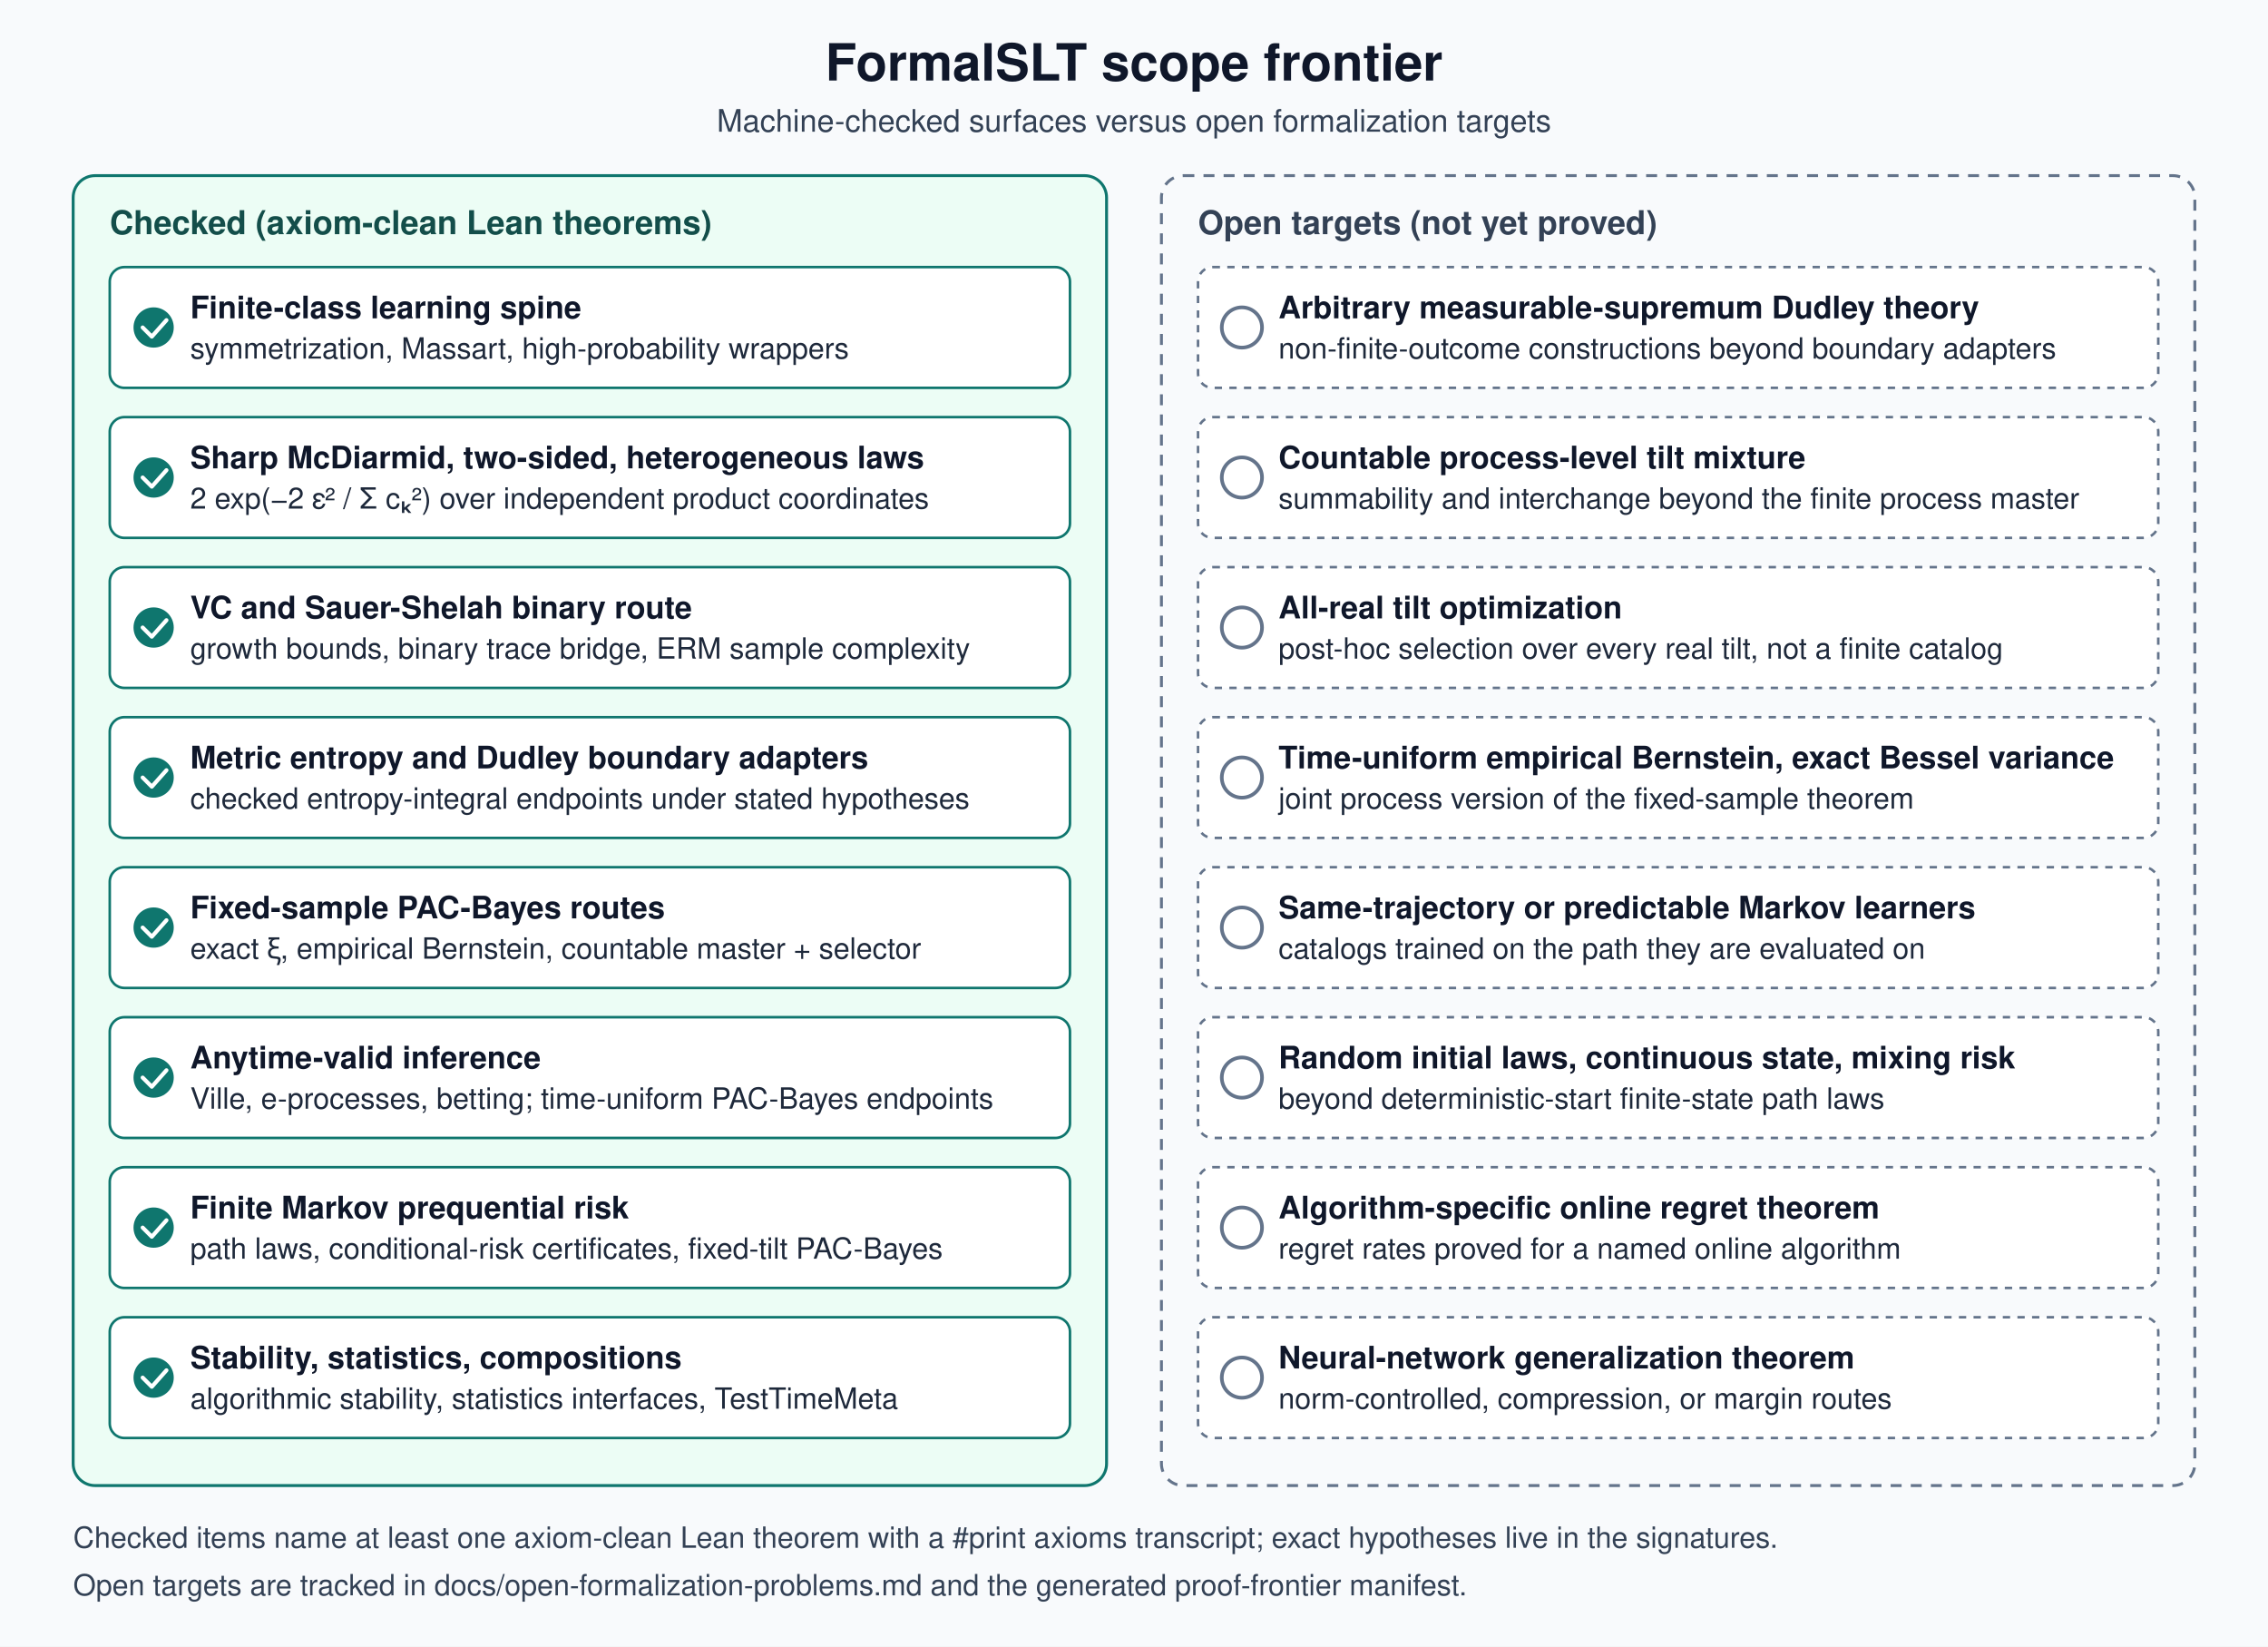
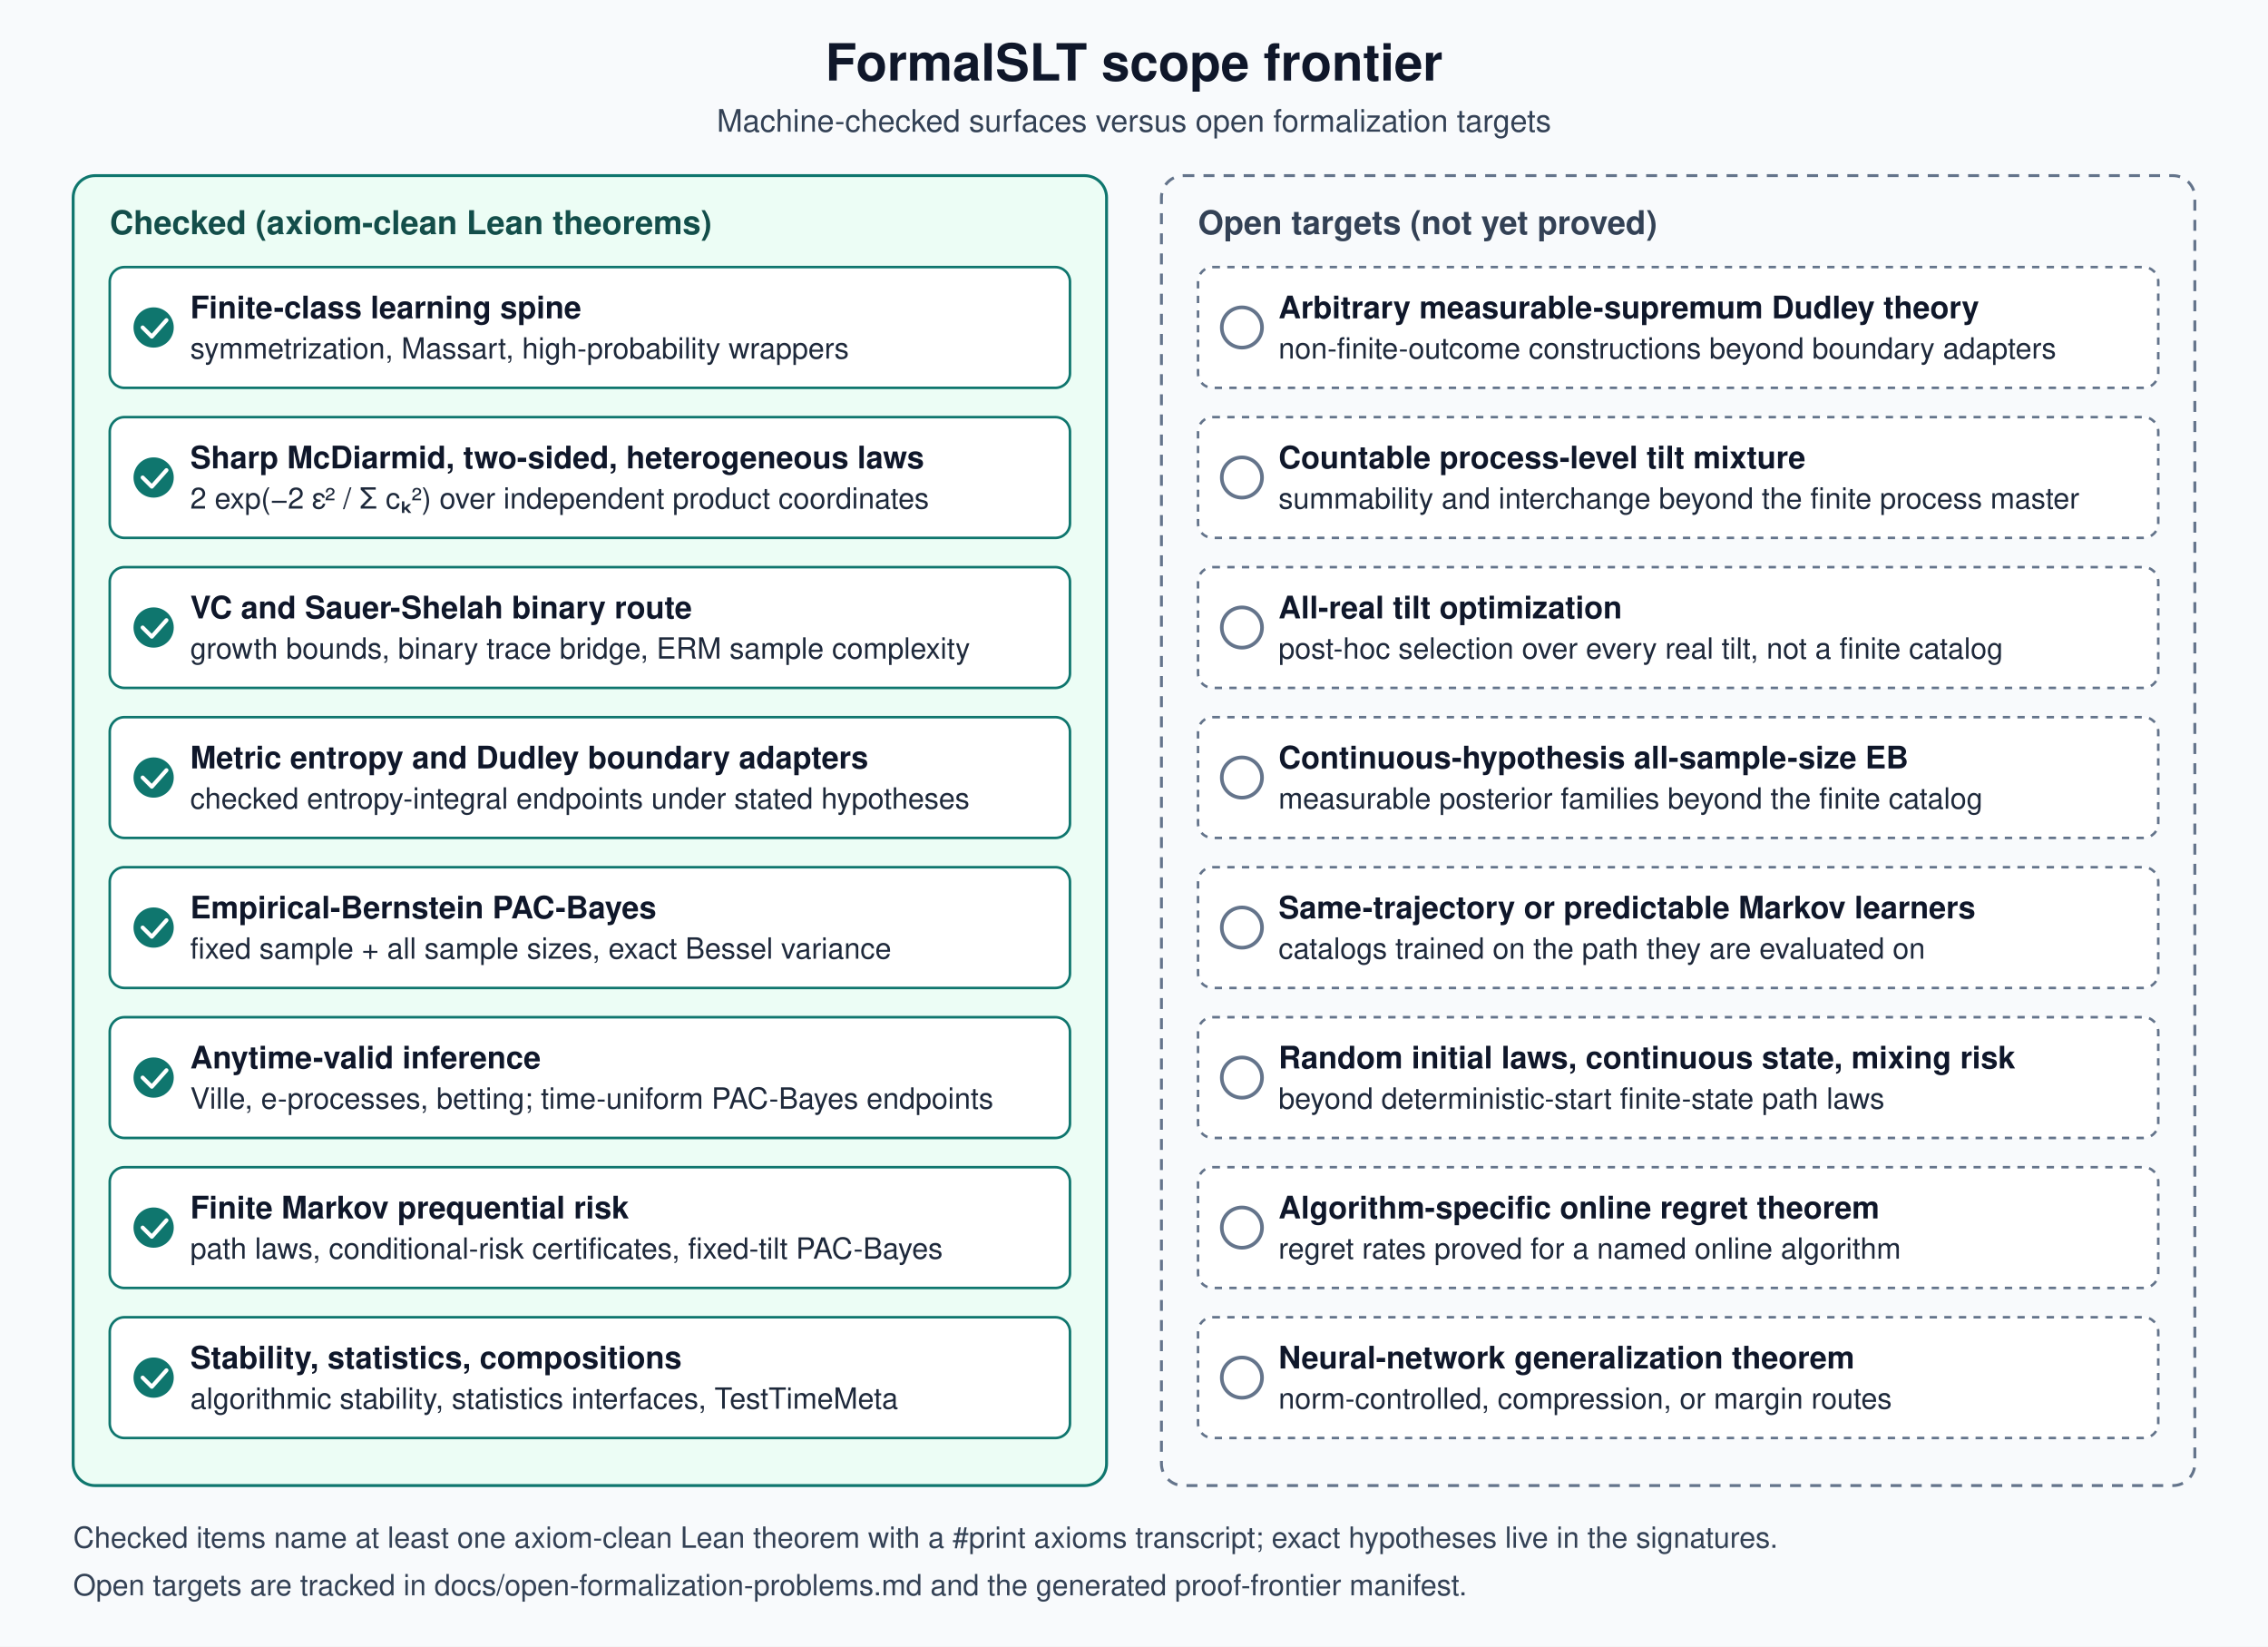
<svg xmlns="http://www.w3.org/2000/svg" width="1240" height="900" viewBox="0 0 1240 900" role="img" aria-labelledby="title desc">
  <defs>
    <style>
      text { font-family: ui-sans-serif, system-ui, -apple-system, BlinkMacSystemFont, "Segoe UI", Helvetica, Arial, sans-serif; }
      .bg { fill: #f8fafc; }
      .title-text { fill: #0f172a; font-size: 28px; font-weight: 700; }
      .subtitle { fill: #334155; font-size: 17px; }
      .col-in { fill: #ecfdf5; stroke: #0f766e; stroke-width: 1.6; }
      .col-out { fill: #f8fafc; stroke: #64748b; stroke-width: 1.6; stroke-dasharray: 6 5; }
      .col-title-in { fill: #134e4a; font-size: 18px; font-weight: 700; }
      .col-title-out { fill: #334155; font-size: 18px; font-weight: 700; }
      .item-in { fill: #ffffff; stroke: #0f766e; stroke-width: 1.4; }
      .item-out { fill: #ffffff; stroke: #64748b; stroke-width: 1.4; stroke-dasharray: 4 4; }
      .item-label { fill: #0f172a; font-size: 17px; font-weight: 700; }
      .item-sub { fill: #1e293b; font-size: 16px; }
      .badge-in { fill: #0f766e; }
      .footer { fill: #334155; font-size: 16px; }
    </style>
  </defs>
  <rect width="1240" height="900" class="bg" />
  <text x="620" y="44" text-anchor="middle" class="title-text">FormalSLT scope frontier</text>
  <text x="620" y="72" text-anchor="middle" class="subtitle">Machine-checked surfaces versus open formalization targets</text>
  <rect x="40" y="96" width="565" height="716" rx="12" class="col-in" />
  <text x="60" y="128" class="col-title-in">Checked (axiom-clean Lean theorems)</text>
  <rect x="60" y="146" width="525" height="66" rx="8" class="item-in" />
  <circle cx="84" cy="179" r="11" class="badge-in" />
  <path d="M78 179 L83 184 L91 175" stroke="#ffffff" stroke-width="2.2" fill="none" stroke-linecap="round" stroke-linejoin="round" />
  <text x="104" y="174" class="item-label">Finite-class learning spine</text>
  <text x="104" y="196" class="item-sub">symmetrization, Massart, high-probability wrappers</text>
  <rect x="60" y="228" width="525" height="66" rx="8" class="item-in" />
  <circle cx="84" cy="261" r="11" class="badge-in" />
  <path d="M78 261 L83 266 L91 257" stroke="#ffffff" stroke-width="2.2" fill="none" stroke-linecap="round" stroke-linejoin="round" />
  <text x="104" y="256" class="item-label">Sharp McDiarmid, two-sided, heterogeneous laws</text>
  <text x="104" y="278" class="item-sub">2 exp(−2 ε² / Σ cₖ²) over independent product coordinates</text>
  <rect x="60" y="310" width="525" height="66" rx="8" class="item-in" />
  <circle cx="84" cy="343" r="11" class="badge-in" />
  <path d="M78 343 L83 348 L91 339" stroke="#ffffff" stroke-width="2.2" fill="none" stroke-linecap="round" stroke-linejoin="round" />
  <text x="104" y="338" class="item-label">VC and Sauer-Shelah binary route</text>
  <text x="104" y="360" class="item-sub">growth bounds, binary trace bridge, ERM sample complexity</text>
  <rect x="60" y="392" width="525" height="66" rx="8" class="item-in" />
  <circle cx="84" cy="425" r="11" class="badge-in" />
  <path d="M78 425 L83 430 L91 421" stroke="#ffffff" stroke-width="2.2" fill="none" stroke-linecap="round" stroke-linejoin="round" />
  <text x="104" y="420" class="item-label">Metric entropy and Dudley boundary adapters</text>
  <text x="104" y="442" class="item-sub">checked entropy-integral endpoints under stated hypotheses</text>
  <rect x="60" y="474" width="525" height="66" rx="8" class="item-in" />
  <circle cx="84" cy="507" r="11" class="badge-in" />
  <path d="M78 507 L83 512 L91 503" stroke="#ffffff" stroke-width="2.2" fill="none" stroke-linecap="round" stroke-linejoin="round" />
-   <text x="104" y="502" class="item-label">Fixed-sample PAC-Bayes routes</text>
-   <text x="104" y="524" class="item-sub">exact ξ, empirical Bernstein, countable master + selector</text>
+   <text x="104" y="502" class="item-label">Empirical-Bernstein PAC-Bayes</text>
+   <text x="104" y="524" class="item-sub">fixed sample + all sample sizes, exact Bessel variance</text>
  <rect x="60" y="556" width="525" height="66" rx="8" class="item-in" />
  <circle cx="84" cy="589" r="11" class="badge-in" />
  <path d="M78 589 L83 594 L91 585" stroke="#ffffff" stroke-width="2.2" fill="none" stroke-linecap="round" stroke-linejoin="round" />
  <text x="104" y="584" class="item-label">Anytime-valid inference</text>
  <text x="104" y="606" class="item-sub">Ville, e-processes, betting; time-uniform PAC-Bayes endpoints</text>
  <rect x="60" y="638" width="525" height="66" rx="8" class="item-in" />
  <circle cx="84" cy="671" r="11" class="badge-in" />
  <path d="M78 671 L83 676 L91 667" stroke="#ffffff" stroke-width="2.2" fill="none" stroke-linecap="round" stroke-linejoin="round" />
  <text x="104" y="666" class="item-label">Finite Markov prequential risk</text>
  <text x="104" y="688" class="item-sub">path laws, conditional-risk certificates, fixed-tilt PAC-Bayes</text>
  <rect x="60" y="720" width="525" height="66" rx="8" class="item-in" />
  <circle cx="84" cy="753" r="11" class="badge-in" />
  <path d="M78 753 L83 758 L91 749" stroke="#ffffff" stroke-width="2.2" fill="none" stroke-linecap="round" stroke-linejoin="round" />
  <text x="104" y="748" class="item-label">Stability, statistics, compositions</text>
  <text x="104" y="770" class="item-sub">algorithmic stability, statistics interfaces, TestTimeMeta</text>
  <rect x="635" y="96" width="565" height="716" rx="12" class="col-out" />
  <text x="655" y="128" class="col-title-out">Open targets (not yet proved)</text>
  <rect x="655" y="146" width="525" height="66" rx="8" class="item-out" />
  <circle cx="679" cy="179" r="11" fill="none" stroke="#64748b" stroke-width="2" />
  <text x="699" y="174" class="item-label">Arbitrary measurable-supremum Dudley theory</text>
  <text x="699" y="196" class="item-sub">non-finite-outcome constructions beyond boundary adapters</text>
  <rect x="655" y="228" width="525" height="66" rx="8" class="item-out" />
  <circle cx="679" cy="261" r="11" fill="none" stroke="#64748b" stroke-width="2" />
  <text x="699" y="256" class="item-label">Countable process-level tilt mixture</text>
  <text x="699" y="278" class="item-sub">summability and interchange beyond the finite process master</text>
  <rect x="655" y="310" width="525" height="66" rx="8" class="item-out" />
  <circle cx="679" cy="343" r="11" fill="none" stroke="#64748b" stroke-width="2" />
  <text x="699" y="338" class="item-label">All-real tilt optimization</text>
  <text x="699" y="360" class="item-sub">post-hoc selection over every real tilt, not a finite catalog</text>
  <rect x="655" y="392" width="525" height="66" rx="8" class="item-out" />
  <circle cx="679" cy="425" r="11" fill="none" stroke="#64748b" stroke-width="2" />
-   <text x="699" y="420" class="item-label">Time-uniform empirical Bernstein, exact Bessel variance</text>
-   <text x="699" y="442" class="item-sub">joint process version of the fixed-sample theorem</text>
+   <text x="699" y="420" class="item-label">Continuous-hypothesis all-sample-size EB</text>
+   <text x="699" y="442" class="item-sub">measurable posterior families beyond the finite catalog</text>
  <rect x="655" y="474" width="525" height="66" rx="8" class="item-out" />
  <circle cx="679" cy="507" r="11" fill="none" stroke="#64748b" stroke-width="2" />
  <text x="699" y="502" class="item-label">Same-trajectory or predictable Markov learners</text>
  <text x="699" y="524" class="item-sub">catalogs trained on the path they are evaluated on</text>
  <rect x="655" y="556" width="525" height="66" rx="8" class="item-out" />
  <circle cx="679" cy="589" r="11" fill="none" stroke="#64748b" stroke-width="2" />
  <text x="699" y="584" class="item-label">Random initial laws, continuous state, mixing risk</text>
  <text x="699" y="606" class="item-sub">beyond deterministic-start finite-state path laws</text>
  <rect x="655" y="638" width="525" height="66" rx="8" class="item-out" />
  <circle cx="679" cy="671" r="11" fill="none" stroke="#64748b" stroke-width="2" />
  <text x="699" y="666" class="item-label">Algorithm-specific online regret theorem</text>
  <text x="699" y="688" class="item-sub">regret rates proved for a named online algorithm</text>
  <rect x="655" y="720" width="525" height="66" rx="8" class="item-out" />
  <circle cx="679" cy="753" r="11" fill="none" stroke="#64748b" stroke-width="2" />
  <text x="699" y="748" class="item-label">Neural-network generalization theorem</text>
  <text x="699" y="770" class="item-sub">norm-controlled, compression, or margin routes</text>
  <text x="40" y="846" class="footer">Checked items name at least one axiom-clean Lean theorem with a #print axioms transcript; exact hypotheses live in the signatures.</text>
  <text x="40" y="872" class="footer">Open targets are tracked in docs/open-formalization-problems.md and the generated proof-frontier manifest.</text>
</svg>
